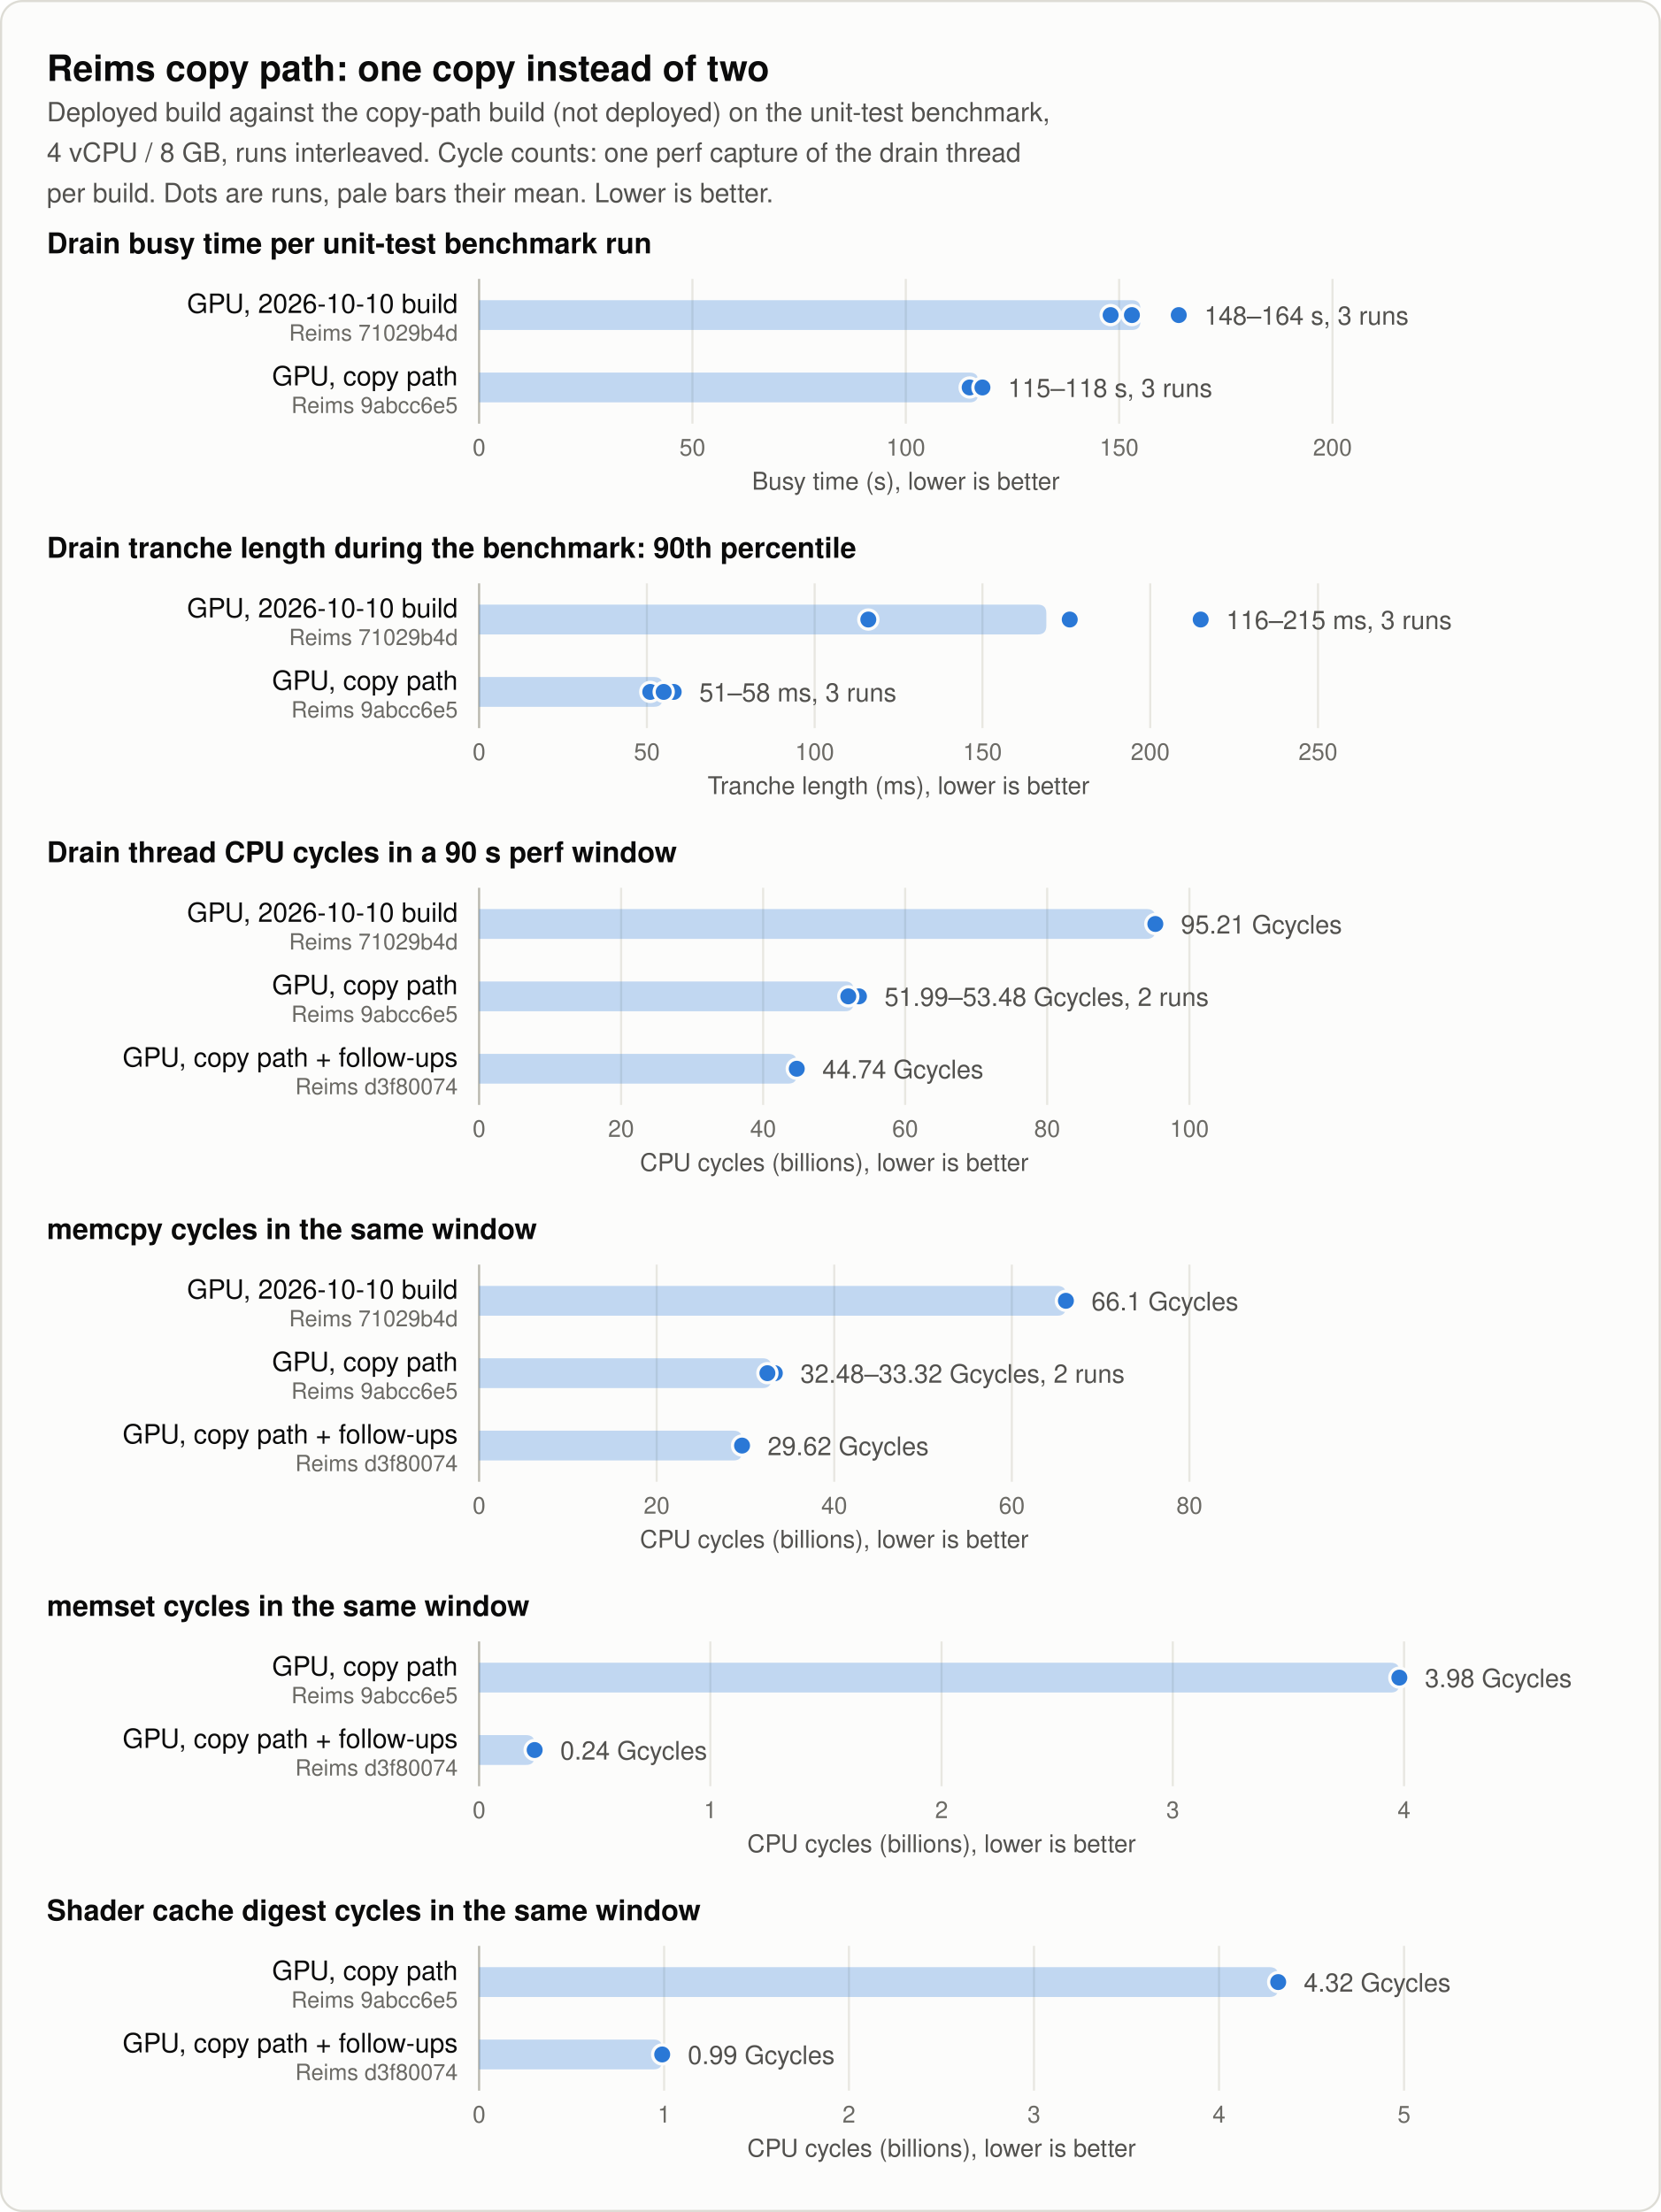
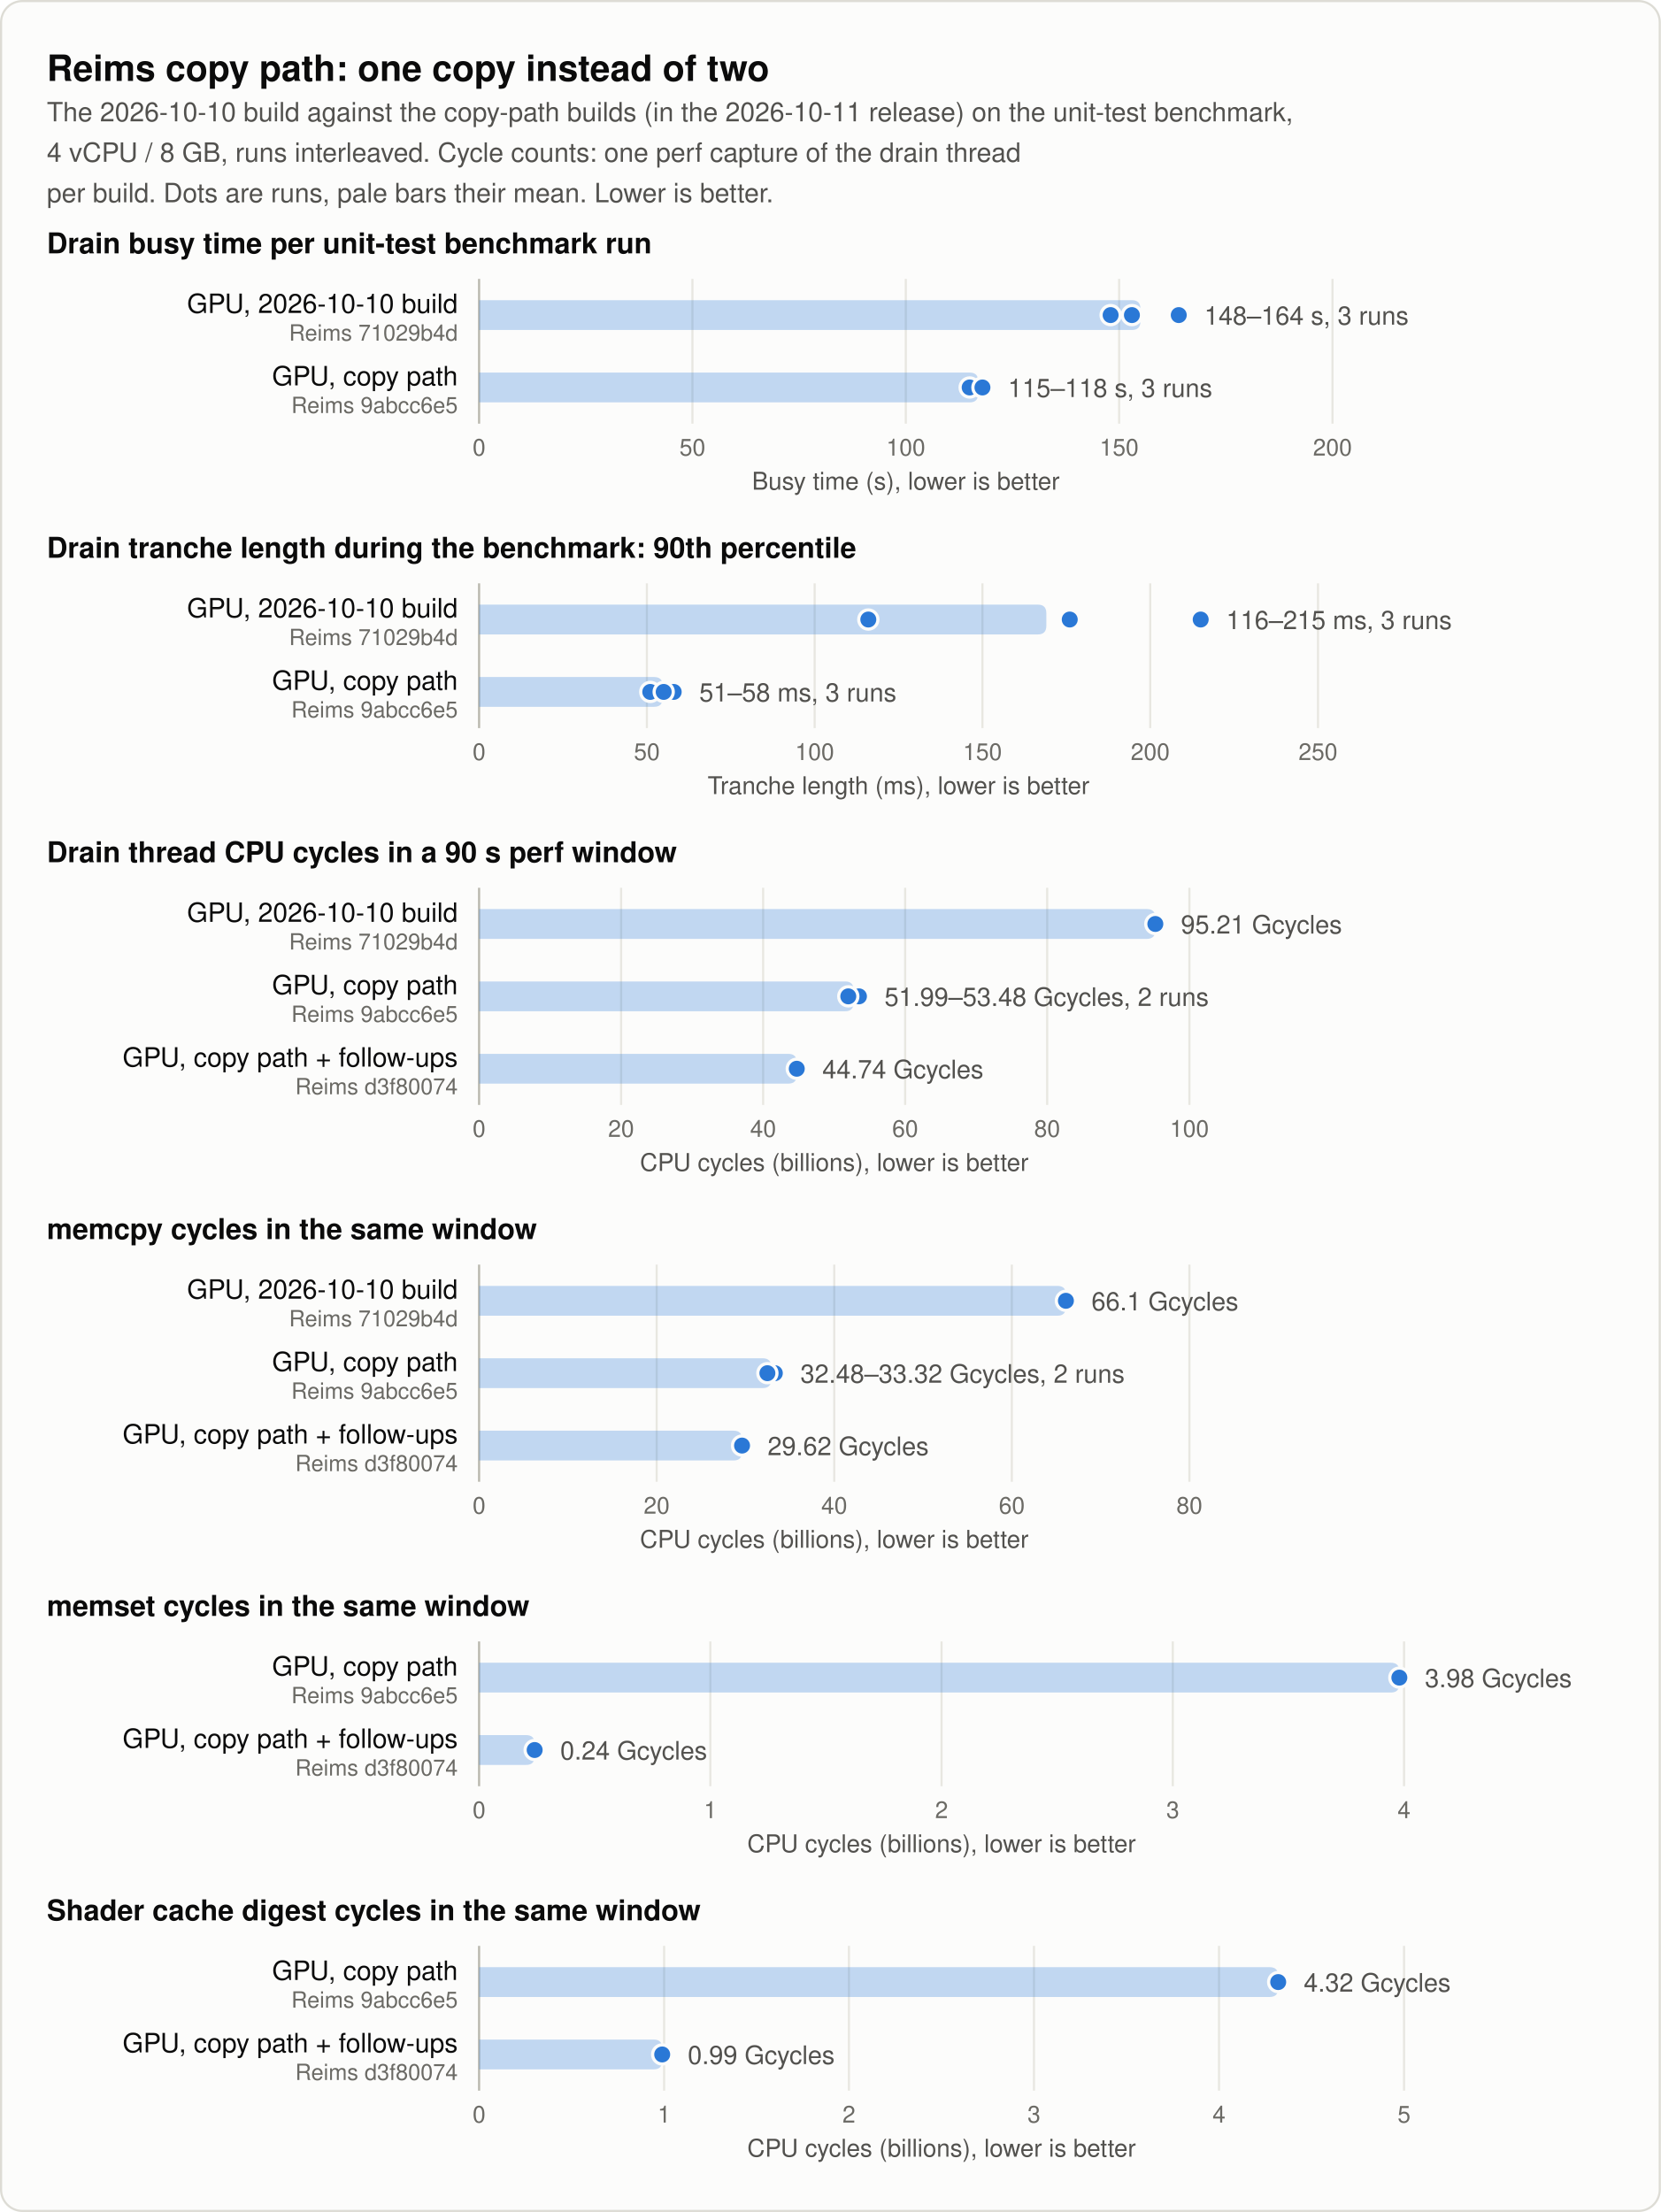
<svg xmlns="http://www.w3.org/2000/svg" width="780" height="1039" viewBox="0 0 780 1039" role="img" font-family="system-ui, -apple-system, 'Segoe UI', Helvetica, Arial, sans-serif">
  <rect x="0.5" y="0.5" width="779" height="1038" rx="10" fill="#fcfcfb" stroke="#dddcd5" />
  <text x="22.0" y="38.0" font-size="17" fill="#0b0b0b" text-anchor="start" font-weight="600">Reims copy path: one copy instead of two</text>
-   <text x="22.0" y="57.0" font-size="12.5" fill="#52514e" text-anchor="start">Deployed build against the copy-path build (not deployed) on the unit-test benchmark,</text>
+   <text x="22.0" y="57.0" font-size="12.5" fill="#52514e" text-anchor="start">The 2026-10-10 build against the copy-path builds (in the 2026-10-11 release) on the unit-test benchmark,</text>
  <text x="22.0" y="76.0" font-size="12.5" fill="#52514e" text-anchor="start">4 vCPU / 8 GB, runs interleaved. Cycle counts: one perf capture of the drain thread</text>
  <text x="22.0" y="95.0" font-size="12.5" fill="#52514e" text-anchor="start">per build. Dots are runs, pale bars their mean. Lower is better.</text>
  <text x="22.0" y="119.0" font-size="13.5" fill="#0b0b0b" text-anchor="start" font-weight="600">Drain busy time per unit-test benchmark run</text>
  <line x1="225.0" y1="131.0" x2="225.0" y2="199.0" stroke="#b9b8ae" stroke-width="1" />
  <text x="225.0" y="214.0" font-size="11" fill="#6b6a65" text-anchor="middle">0</text>
  <line x1="325.2" y1="131.0" x2="325.2" y2="199.0" stroke="#e8e7e1" stroke-width="1" />
  <text x="325.2" y="214.0" font-size="11" fill="#6b6a65" text-anchor="middle">50</text>
  <line x1="425.4" y1="131.0" x2="425.4" y2="199.0" stroke="#e8e7e1" stroke-width="1" />
  <text x="425.4" y="214.0" font-size="11" fill="#6b6a65" text-anchor="middle">100</text>
  <line x1="525.6" y1="131.0" x2="525.6" y2="199.0" stroke="#e8e7e1" stroke-width="1" />
  <text x="525.6" y="214.0" font-size="11" fill="#6b6a65" text-anchor="middle">150</text>
  <line x1="625.8" y1="131.0" x2="625.8" y2="199.0" stroke="#e8e7e1" stroke-width="1" />
  <text x="625.8" y="214.0" font-size="11" fill="#6b6a65" text-anchor="middle">200</text>
  <text x="215.0" y="147.0" font-size="12.5" fill="#0b0b0b" text-anchor="end">GPU, 2026-10-10 build</text>
  <text x="215.0" y="160.0" font-size="10.5" fill="#6b6a65" text-anchor="end">Reims 71029b4d</text>
  <path d="M225.0,141.0 H531.6 Q535.6,141.0 535.6,145.0 V151.0 Q535.6,155.0 531.6,155.0 H225.0 Z" fill="#2a78d6" fill-opacity="0.28" />
  <circle cx="553.6" cy="148.0" r="4.5" fill="#2a78d6" stroke="#fcfcfb" stroke-width="1.5" />
  <circle cx="531.6" cy="148.0" r="4.5" fill="#2a78d6" stroke="#fcfcfb" stroke-width="1.5" />
  <circle cx="521.6" cy="148.0" r="4.5" fill="#2a78d6" stroke="#fcfcfb" stroke-width="1.5" />
  <text x="565.6" y="152.5" font-size="12" fill="#52514e" text-anchor="start">148–164 s, 3 runs</text>
  <text x="215.0" y="181.0" font-size="12.5" fill="#0b0b0b" text-anchor="end">GPU, copy path</text>
  <text x="215.0" y="194.0" font-size="10.5" fill="#6b6a65" text-anchor="end">Reims 9abcc6e5</text>
  <path d="M225.0,175.0 H455.4 Q459.4,175.0 459.4,179.0 V185.0 Q459.4,189.0 455.4,189.0 H225.0 Z" fill="#2a78d6" fill-opacity="0.28" />
  <circle cx="461.4" cy="182.0" r="4.5" fill="#2a78d6" stroke="#fcfcfb" stroke-width="1.5" />
  <circle cx="455.4" cy="182.0" r="4.5" fill="#2a78d6" stroke="#fcfcfb" stroke-width="1.5" />
  <circle cx="461.4" cy="182.0" r="4.5" fill="#2a78d6" stroke="#fcfcfb" stroke-width="1.5" />
  <text x="473.4" y="186.5" font-size="12" fill="#52514e" text-anchor="start">115–118 s, 3 runs</text>
  <text x="425.4" y="230.0" font-size="11.5" fill="#52514e" text-anchor="middle">Busy time (s), lower is better</text>
  <text x="22.0" y="262.0" font-size="13.5" fill="#0b0b0b" text-anchor="start" font-weight="600">Drain tranche length during the benchmark: 90th percentile</text>
  <line x1="225.0" y1="274.0" x2="225.0" y2="342.0" stroke="#b9b8ae" stroke-width="1" />
  <text x="225.0" y="357.0" font-size="11" fill="#6b6a65" text-anchor="middle">0</text>
  <line x1="303.8" y1="274.0" x2="303.8" y2="342.0" stroke="#e8e7e1" stroke-width="1" />
  <text x="303.8" y="357.0" font-size="11" fill="#6b6a65" text-anchor="middle">50</text>
  <line x1="382.6" y1="274.0" x2="382.6" y2="342.0" stroke="#e8e7e1" stroke-width="1" />
  <text x="382.6" y="357.0" font-size="11" fill="#6b6a65" text-anchor="middle">100</text>
  <line x1="461.4" y1="274.0" x2="461.4" y2="342.0" stroke="#e8e7e1" stroke-width="1" />
  <text x="461.4" y="357.0" font-size="11" fill="#6b6a65" text-anchor="middle">150</text>
  <line x1="540.2" y1="274.0" x2="540.2" y2="342.0" stroke="#e8e7e1" stroke-width="1" />
  <text x="540.2" y="357.0" font-size="11" fill="#6b6a65" text-anchor="middle">200</text>
  <line x1="619.0" y1="274.0" x2="619.0" y2="342.0" stroke="#e8e7e1" stroke-width="1" />
  <text x="619.0" y="357.0" font-size="11" fill="#6b6a65" text-anchor="middle">250</text>
  <text x="215.0" y="290.0" font-size="12.5" fill="#0b0b0b" text-anchor="end">GPU, 2026-10-10 build</text>
  <text x="215.0" y="303.0" font-size="10.5" fill="#6b6a65" text-anchor="end">Reims 71029b4d</text>
  <path d="M225.0,284.0 H487.4 Q491.4,284.0 491.4,288.0 V294.0 Q491.4,298.0 487.4,298.0 H225.0 Z" fill="#2a78d6" fill-opacity="0.28" />
  <circle cx="502.4" cy="291.0" r="4.5" fill="#2a78d6" stroke="#fcfcfb" stroke-width="1.5" />
  <circle cx="563.9" cy="291.0" r="4.5" fill="#2a78d6" stroke="#fcfcfb" stroke-width="1.5" />
  <circle cx="407.8" cy="291.0" r="4.5" fill="#2a78d6" stroke="#fcfcfb" stroke-width="1.5" />
  <text x="575.9" y="295.5" font-size="12" fill="#52514e" text-anchor="start">116–215 ms, 3 runs</text>
  <text x="215.0" y="324.0" font-size="12.5" fill="#0b0b0b" text-anchor="end">GPU, copy path</text>
  <text x="215.0" y="337.0" font-size="10.5" fill="#6b6a65" text-anchor="end">Reims 9abcc6e5</text>
  <path d="M225.0,318.0 H307.2 Q311.2,318.0 311.2,322.0 V328.0 Q311.2,332.0 307.2,332.0 H225.0 Z" fill="#2a78d6" fill-opacity="0.28" />
  <circle cx="316.4" cy="325.0" r="4.5" fill="#2a78d6" stroke="#fcfcfb" stroke-width="1.5" />
  <circle cx="305.4" cy="325.0" r="4.5" fill="#2a78d6" stroke="#fcfcfb" stroke-width="1.5" />
  <circle cx="311.7" cy="325.0" r="4.5" fill="#2a78d6" stroke="#fcfcfb" stroke-width="1.5" />
  <text x="328.4" y="329.5" font-size="12" fill="#52514e" text-anchor="start">51–58 ms, 3 runs</text>
  <text x="422.0" y="373.0" font-size="11.5" fill="#52514e" text-anchor="middle">Tranche length (ms), lower is better</text>
  <text x="22.0" y="405.0" font-size="13.5" fill="#0b0b0b" text-anchor="start" font-weight="600">Drain thread CPU cycles in a 90 s perf window</text>
  <line x1="225.0" y1="417.0" x2="225.0" y2="519.0" stroke="#b9b8ae" stroke-width="1" />
  <text x="225.0" y="534.0" font-size="11" fill="#6b6a65" text-anchor="middle">0</text>
  <line x1="291.7" y1="417.0" x2="291.7" y2="519.0" stroke="#e8e7e1" stroke-width="1" />
  <text x="291.7" y="534.0" font-size="11" fill="#6b6a65" text-anchor="middle">20</text>
  <line x1="358.4" y1="417.0" x2="358.4" y2="519.0" stroke="#e8e7e1" stroke-width="1" />
  <text x="358.4" y="534.0" font-size="11" fill="#6b6a65" text-anchor="middle">40</text>
  <line x1="425.1" y1="417.0" x2="425.1" y2="519.0" stroke="#e8e7e1" stroke-width="1" />
  <text x="425.1" y="534.0" font-size="11" fill="#6b6a65" text-anchor="middle">60</text>
  <line x1="491.8" y1="417.0" x2="491.8" y2="519.0" stroke="#e8e7e1" stroke-width="1" />
  <text x="491.8" y="534.0" font-size="11" fill="#6b6a65" text-anchor="middle">80</text>
  <line x1="558.6" y1="417.0" x2="558.6" y2="519.0" stroke="#e8e7e1" stroke-width="1" />
  <text x="558.6" y="534.0" font-size="11" fill="#6b6a65" text-anchor="middle">100</text>
  <text x="215.0" y="433.0" font-size="12.5" fill="#0b0b0b" text-anchor="end">GPU, 2026-10-10 build</text>
  <text x="215.0" y="446.0" font-size="10.5" fill="#6b6a65" text-anchor="end">Reims 71029b4d</text>
  <path d="M225.0,427.0 H538.6 Q542.6,427.0 542.6,431.0 V437.0 Q542.6,441.0 538.6,441.0 H225.0 Z" fill="#2a78d6" fill-opacity="0.28" />
  <circle cx="542.6" cy="434.0" r="4.5" fill="#2a78d6" stroke="#fcfcfb" stroke-width="1.5" />
  <text x="554.6" y="438.5" font-size="12" fill="#52514e" text-anchor="start">95.21 Gcycles</text>
  <text x="215.0" y="467.0" font-size="12.5" fill="#0b0b0b" text-anchor="end">GPU, copy path</text>
  <text x="215.0" y="480.0" font-size="10.5" fill="#6b6a65" text-anchor="end">Reims 9abcc6e5</text>
  <path d="M225.0,461.0 H396.9 Q400.9,461.0 400.9,465.0 V471.0 Q400.9,475.0 396.9,475.0 H225.0 Z" fill="#2a78d6" fill-opacity="0.28" />
  <circle cx="403.4" cy="468.0" r="4.5" fill="#2a78d6" stroke="#fcfcfb" stroke-width="1.5" />
  <circle cx="398.4" cy="468.0" r="4.5" fill="#2a78d6" stroke="#fcfcfb" stroke-width="1.5" />
  <text x="415.4" y="472.5" font-size="12" fill="#52514e" text-anchor="start">51.99–53.48 Gcycles, 2 runs</text>
  <text x="215.0" y="501.0" font-size="12.5" fill="#0b0b0b" text-anchor="end">GPU, copy path + follow-ups</text>
  <text x="215.0" y="514.0" font-size="10.5" fill="#6b6a65" text-anchor="end">Reims d3f80074</text>
  <path d="M225.0,495.0 H370.2 Q374.2,495.0 374.2,499.0 V505.0 Q374.2,509.0 370.2,509.0 H225.0 Z" fill="#2a78d6" fill-opacity="0.28" />
  <circle cx="374.2" cy="502.0" r="4.5" fill="#2a78d6" stroke="#fcfcfb" stroke-width="1.5" />
  <text x="386.2" y="506.5" font-size="12" fill="#52514e" text-anchor="start">44.74 Gcycles</text>
  <text x="391.8" y="550.0" font-size="11.5" fill="#52514e" text-anchor="middle">CPU cycles (billions), lower is better</text>
  <text x="22.0" y="582.0" font-size="13.5" fill="#0b0b0b" text-anchor="start" font-weight="600">memcpy cycles in the same window</text>
  <line x1="225.0" y1="594.0" x2="225.0" y2="696.0" stroke="#b9b8ae" stroke-width="1" />
  <text x="225.0" y="711.0" font-size="11" fill="#6b6a65" text-anchor="middle">0</text>
  <line x1="308.4" y1="594.0" x2="308.4" y2="696.0" stroke="#e8e7e1" stroke-width="1" />
  <text x="308.4" y="711.0" font-size="11" fill="#6b6a65" text-anchor="middle">20</text>
  <line x1="391.8" y1="594.0" x2="391.8" y2="696.0" stroke="#e8e7e1" stroke-width="1" />
  <text x="391.8" y="711.0" font-size="11" fill="#6b6a65" text-anchor="middle">40</text>
  <line x1="475.2" y1="594.0" x2="475.2" y2="696.0" stroke="#e8e7e1" stroke-width="1" />
  <text x="475.2" y="711.0" font-size="11" fill="#6b6a65" text-anchor="middle">60</text>
  <line x1="558.6" y1="594.0" x2="558.6" y2="696.0" stroke="#e8e7e1" stroke-width="1" />
  <text x="558.6" y="711.0" font-size="11" fill="#6b6a65" text-anchor="middle">80</text>
  <text x="215.0" y="610.0" font-size="12.5" fill="#0b0b0b" text-anchor="end">GPU, 2026-10-10 build</text>
  <text x="215.0" y="623.0" font-size="10.5" fill="#6b6a65" text-anchor="end">Reims 71029b4d</text>
  <path d="M225.0,604.0 H496.6 Q500.6,604.0 500.6,608.0 V614.0 Q500.6,618.0 496.6,618.0 H225.0 Z" fill="#2a78d6" fill-opacity="0.28" />
  <circle cx="500.6" cy="611.0" r="4.5" fill="#2a78d6" stroke="#fcfcfb" stroke-width="1.5" />
  <text x="512.6" y="615.5" font-size="12" fill="#52514e" text-anchor="start">66.1 Gcycles</text>
  <text x="215.0" y="644.0" font-size="12.5" fill="#0b0b0b" text-anchor="end">GPU, copy path</text>
  <text x="215.0" y="657.0" font-size="10.5" fill="#6b6a65" text-anchor="end">Reims 9abcc6e5</text>
  <path d="M225.0,638.0 H358.2 Q362.2,638.0 362.2,642.0 V648.0 Q362.2,652.0 358.2,652.0 H225.0 Z" fill="#2a78d6" fill-opacity="0.28" />
  <circle cx="363.9" cy="645.0" r="4.5" fill="#2a78d6" stroke="#fcfcfb" stroke-width="1.5" />
  <circle cx="360.4" cy="645.0" r="4.5" fill="#2a78d6" stroke="#fcfcfb" stroke-width="1.5" />
  <text x="375.9" y="649.5" font-size="12" fill="#52514e" text-anchor="start">32.48–33.32 Gcycles, 2 runs</text>
  <text x="215.0" y="678.0" font-size="12.5" fill="#0b0b0b" text-anchor="end">GPU, copy path + follow-ups</text>
  <text x="215.0" y="691.0" font-size="10.5" fill="#6b6a65" text-anchor="end">Reims d3f80074</text>
  <path d="M225.0,672.0 H344.5 Q348.5,672.0 348.5,676.0 V682.0 Q348.5,686.0 344.5,686.0 H225.0 Z" fill="#2a78d6" fill-opacity="0.28" />
  <circle cx="348.5" cy="679.0" r="4.5" fill="#2a78d6" stroke="#fcfcfb" stroke-width="1.5" />
  <text x="360.5" y="683.5" font-size="12" fill="#52514e" text-anchor="start">29.62 Gcycles</text>
  <text x="391.8" y="727.0" font-size="11.5" fill="#52514e" text-anchor="middle">CPU cycles (billions), lower is better</text>
  <text x="22.0" y="759.0" font-size="13.5" fill="#0b0b0b" text-anchor="start" font-weight="600">memset cycles in the same window</text>
  <line x1="225.0" y1="771.0" x2="225.0" y2="839.0" stroke="#b9b8ae" stroke-width="1" />
  <text x="225.0" y="854.0" font-size="11" fill="#6b6a65" text-anchor="middle">0</text>
  <line x1="333.6" y1="771.0" x2="333.6" y2="839.0" stroke="#e8e7e1" stroke-width="1" />
  <text x="333.6" y="854.0" font-size="11" fill="#6b6a65" text-anchor="middle">1</text>
  <line x1="442.2" y1="771.0" x2="442.2" y2="839.0" stroke="#e8e7e1" stroke-width="1" />
  <text x="442.2" y="854.0" font-size="11" fill="#6b6a65" text-anchor="middle">2</text>
  <line x1="550.8" y1="771.0" x2="550.8" y2="839.0" stroke="#e8e7e1" stroke-width="1" />
  <text x="550.8" y="854.0" font-size="11" fill="#6b6a65" text-anchor="middle">3</text>
  <line x1="659.4" y1="771.0" x2="659.4" y2="839.0" stroke="#e8e7e1" stroke-width="1" />
  <text x="659.4" y="854.0" font-size="11" fill="#6b6a65" text-anchor="middle">4</text>
  <text x="215.0" y="787.0" font-size="12.5" fill="#0b0b0b" text-anchor="end">GPU, copy path</text>
  <text x="215.0" y="800.0" font-size="10.5" fill="#6b6a65" text-anchor="end">Reims 9abcc6e5</text>
  <path d="M225.0,781.0 H653.2 Q657.2,781.0 657.2,785.0 V791.0 Q657.2,795.0 653.2,795.0 H225.0 Z" fill="#2a78d6" fill-opacity="0.28" />
  <circle cx="657.2" cy="788.0" r="4.5" fill="#2a78d6" stroke="#fcfcfb" stroke-width="1.5" />
  <text x="669.2" y="792.5" font-size="12" fill="#52514e" text-anchor="start">3.98 Gcycles</text>
  <text x="215.0" y="821.0" font-size="12.5" fill="#0b0b0b" text-anchor="end">GPU, copy path + follow-ups</text>
  <text x="215.0" y="834.0" font-size="10.5" fill="#6b6a65" text-anchor="end">Reims d3f80074</text>
  <path d="M225.0,815.0 H247.1 Q251.1,815.0 251.1,819.0 V825.0 Q251.1,829.0 247.1,829.0 H225.0 Z" fill="#2a78d6" fill-opacity="0.28" />
  <circle cx="251.1" cy="822.0" r="4.5" fill="#2a78d6" stroke="#fcfcfb" stroke-width="1.5" />
  <text x="263.1" y="826.5" font-size="12" fill="#52514e" text-anchor="start">0.24 Gcycles</text>
  <text x="442.2" y="870.0" font-size="11.5" fill="#52514e" text-anchor="middle">CPU cycles (billions), lower is better</text>
  <text x="22.0" y="902.0" font-size="13.5" fill="#0b0b0b" text-anchor="start" font-weight="600">Shader cache digest cycles in the same window</text>
  <line x1="225.0" y1="914.0" x2="225.0" y2="982.0" stroke="#b9b8ae" stroke-width="1" />
  <text x="225.0" y="997.0" font-size="11" fill="#6b6a65" text-anchor="middle">0</text>
  <line x1="311.9" y1="914.0" x2="311.9" y2="982.0" stroke="#e8e7e1" stroke-width="1" />
  <text x="311.9" y="997.0" font-size="11" fill="#6b6a65" text-anchor="middle">1</text>
  <line x1="398.7" y1="914.0" x2="398.7" y2="982.0" stroke="#e8e7e1" stroke-width="1" />
  <text x="398.7" y="997.0" font-size="11" fill="#6b6a65" text-anchor="middle">2</text>
  <line x1="485.6" y1="914.0" x2="485.6" y2="982.0" stroke="#e8e7e1" stroke-width="1" />
  <text x="485.6" y="997.0" font-size="11" fill="#6b6a65" text-anchor="middle">3</text>
  <line x1="572.5" y1="914.0" x2="572.5" y2="982.0" stroke="#e8e7e1" stroke-width="1" />
  <text x="572.5" y="997.0" font-size="11" fill="#6b6a65" text-anchor="middle">4</text>
  <line x1="659.4" y1="914.0" x2="659.4" y2="982.0" stroke="#e8e7e1" stroke-width="1" />
  <text x="659.4" y="997.0" font-size="11" fill="#6b6a65" text-anchor="middle">5</text>
  <text x="215.0" y="930.0" font-size="12.5" fill="#0b0b0b" text-anchor="end">GPU, copy path</text>
  <text x="215.0" y="943.0" font-size="10.5" fill="#6b6a65" text-anchor="end">Reims 9abcc6e5</text>
  <path d="M225.0,924.0 H596.3 Q600.3,924.0 600.3,928.0 V934.0 Q600.3,938.0 596.3,938.0 H225.0 Z" fill="#2a78d6" fill-opacity="0.28" />
  <circle cx="600.3" cy="931.0" r="4.5" fill="#2a78d6" stroke="#fcfcfb" stroke-width="1.5" />
  <text x="612.3" y="935.5" font-size="12" fill="#52514e" text-anchor="start">4.32 Gcycles</text>
  <text x="215.0" y="964.0" font-size="12.5" fill="#0b0b0b" text-anchor="end">GPU, copy path + follow-ups</text>
  <text x="215.0" y="977.0" font-size="10.5" fill="#6b6a65" text-anchor="end">Reims d3f80074</text>
  <path d="M225.0,958.0 H307.0 Q311.0,958.0 311.0,962.0 V968.0 Q311.0,972.0 307.0,972.0 H225.0 Z" fill="#2a78d6" fill-opacity="0.28" />
  <circle cx="311.0" cy="965.0" r="4.5" fill="#2a78d6" stroke="#fcfcfb" stroke-width="1.5" />
  <text x="323.0" y="969.5" font-size="12" fill="#52514e" text-anchor="start">0.99 Gcycles</text>
  <text x="442.2" y="1013.0" font-size="11.5" fill="#52514e" text-anchor="middle">CPU cycles (billions), lower is better</text>
</svg>
